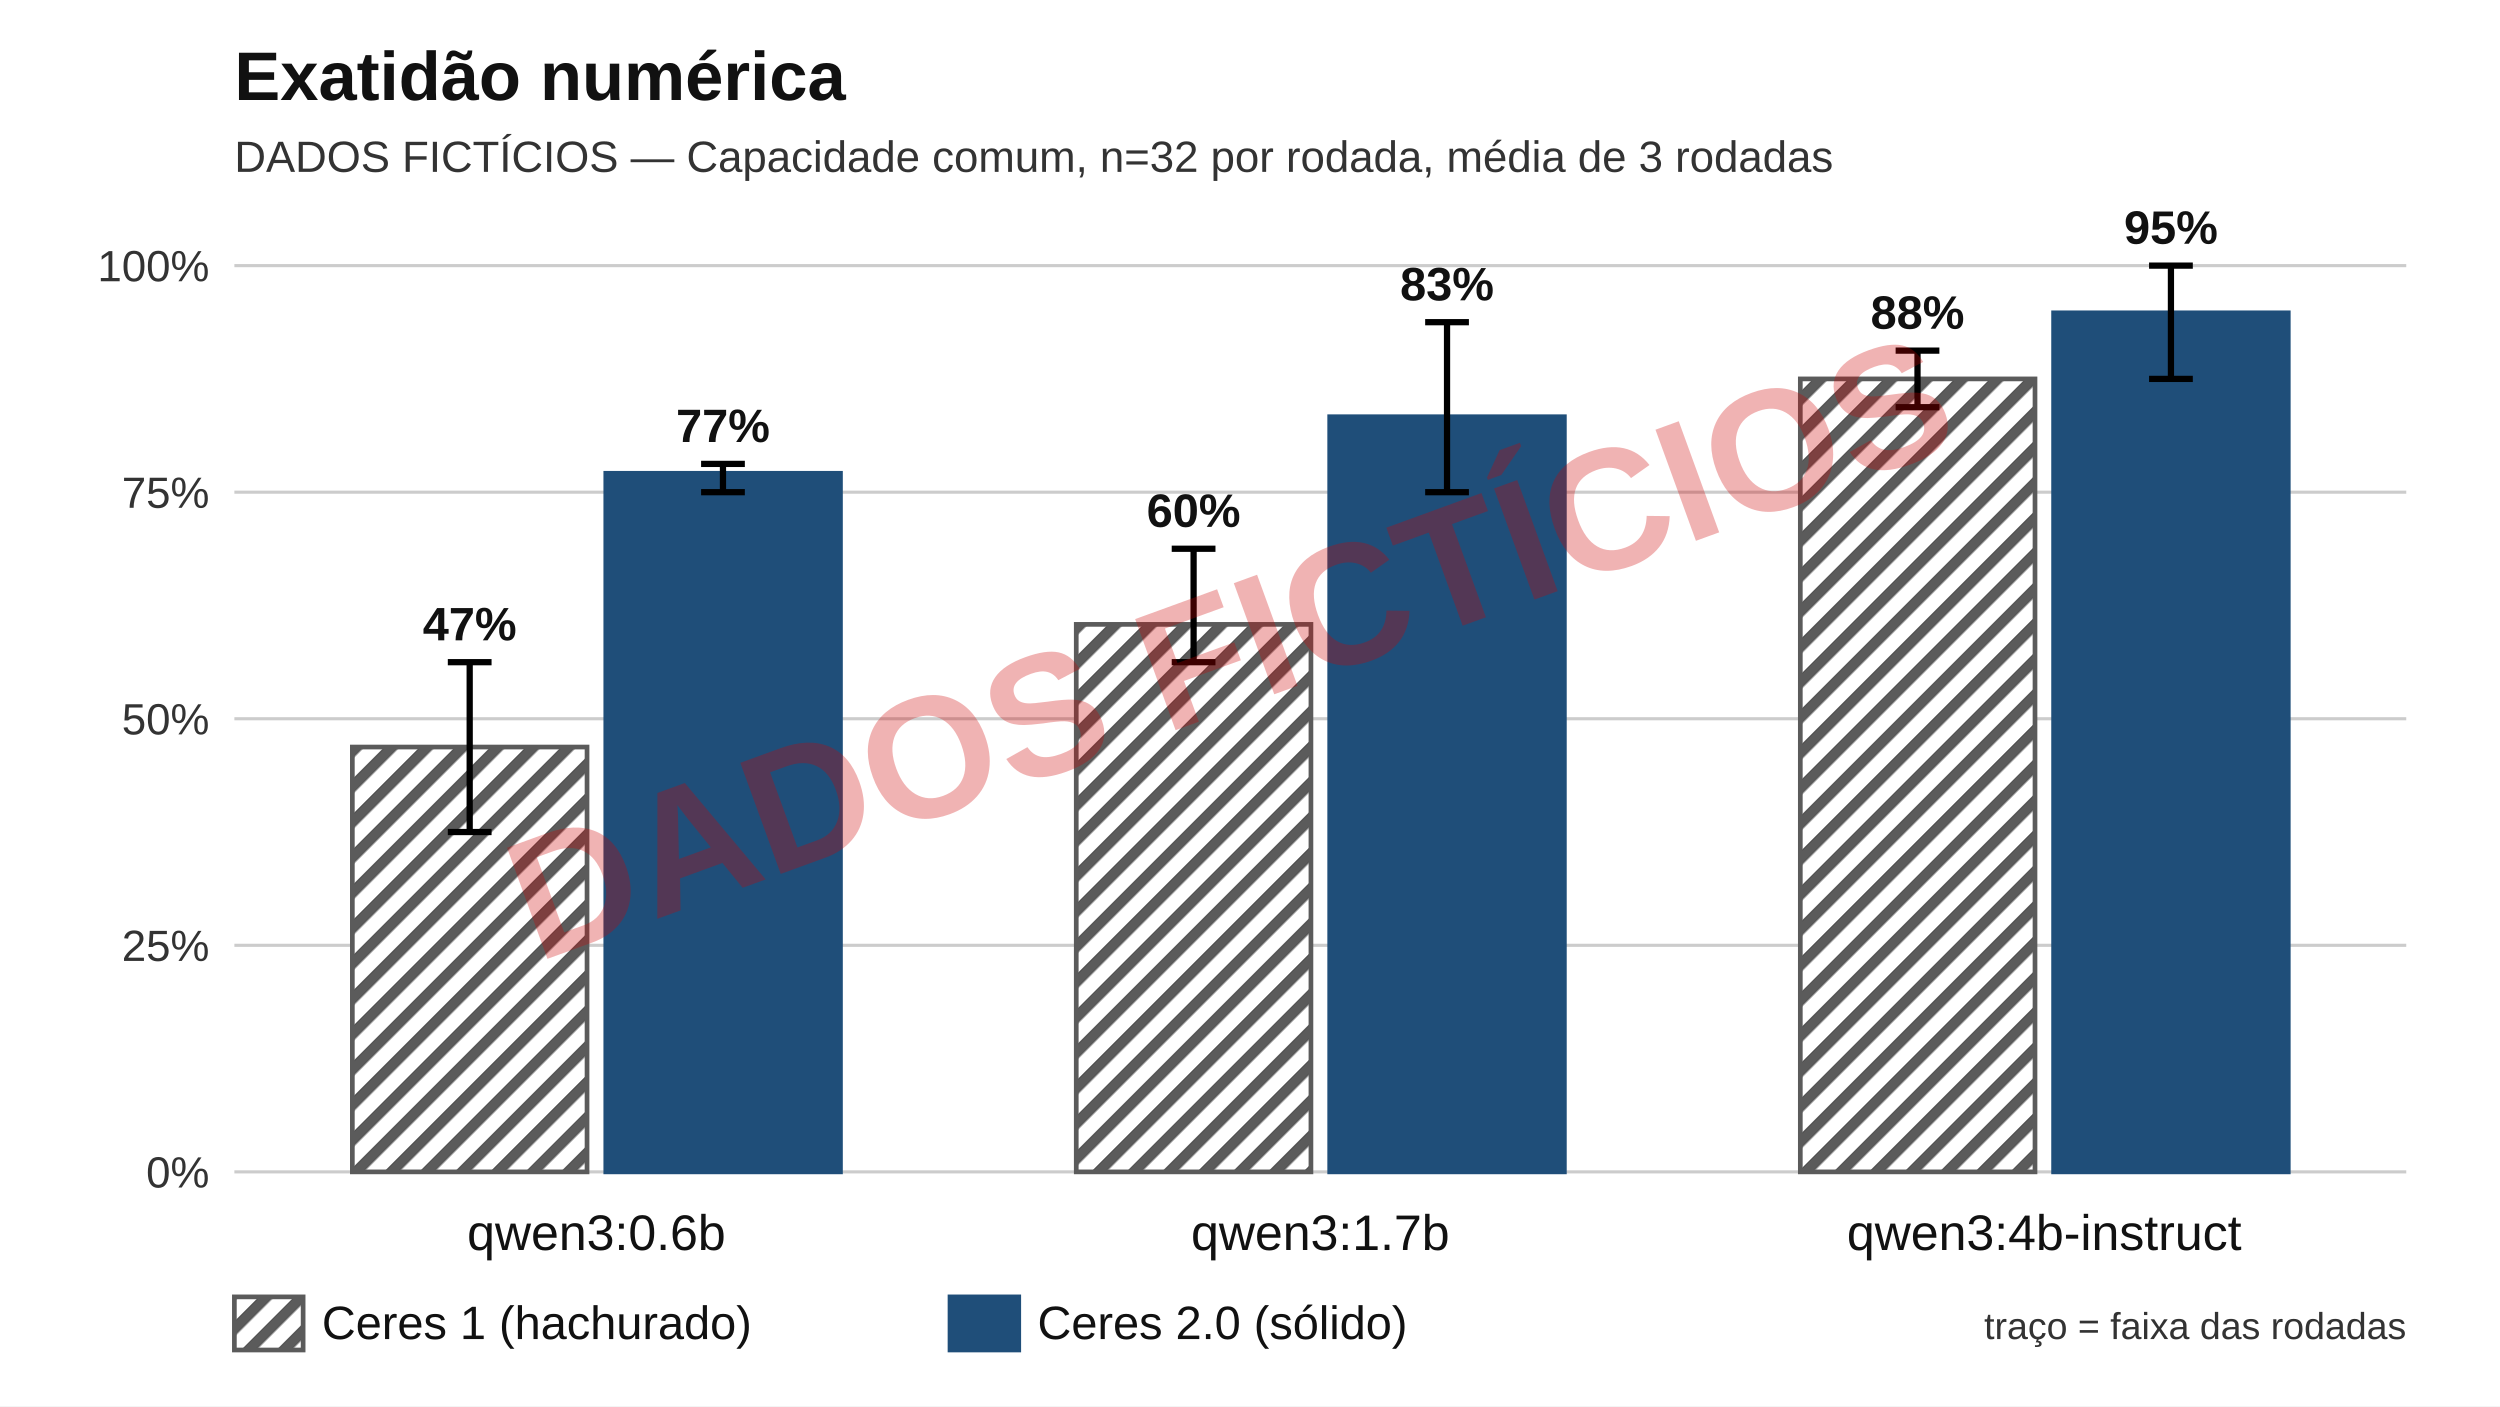
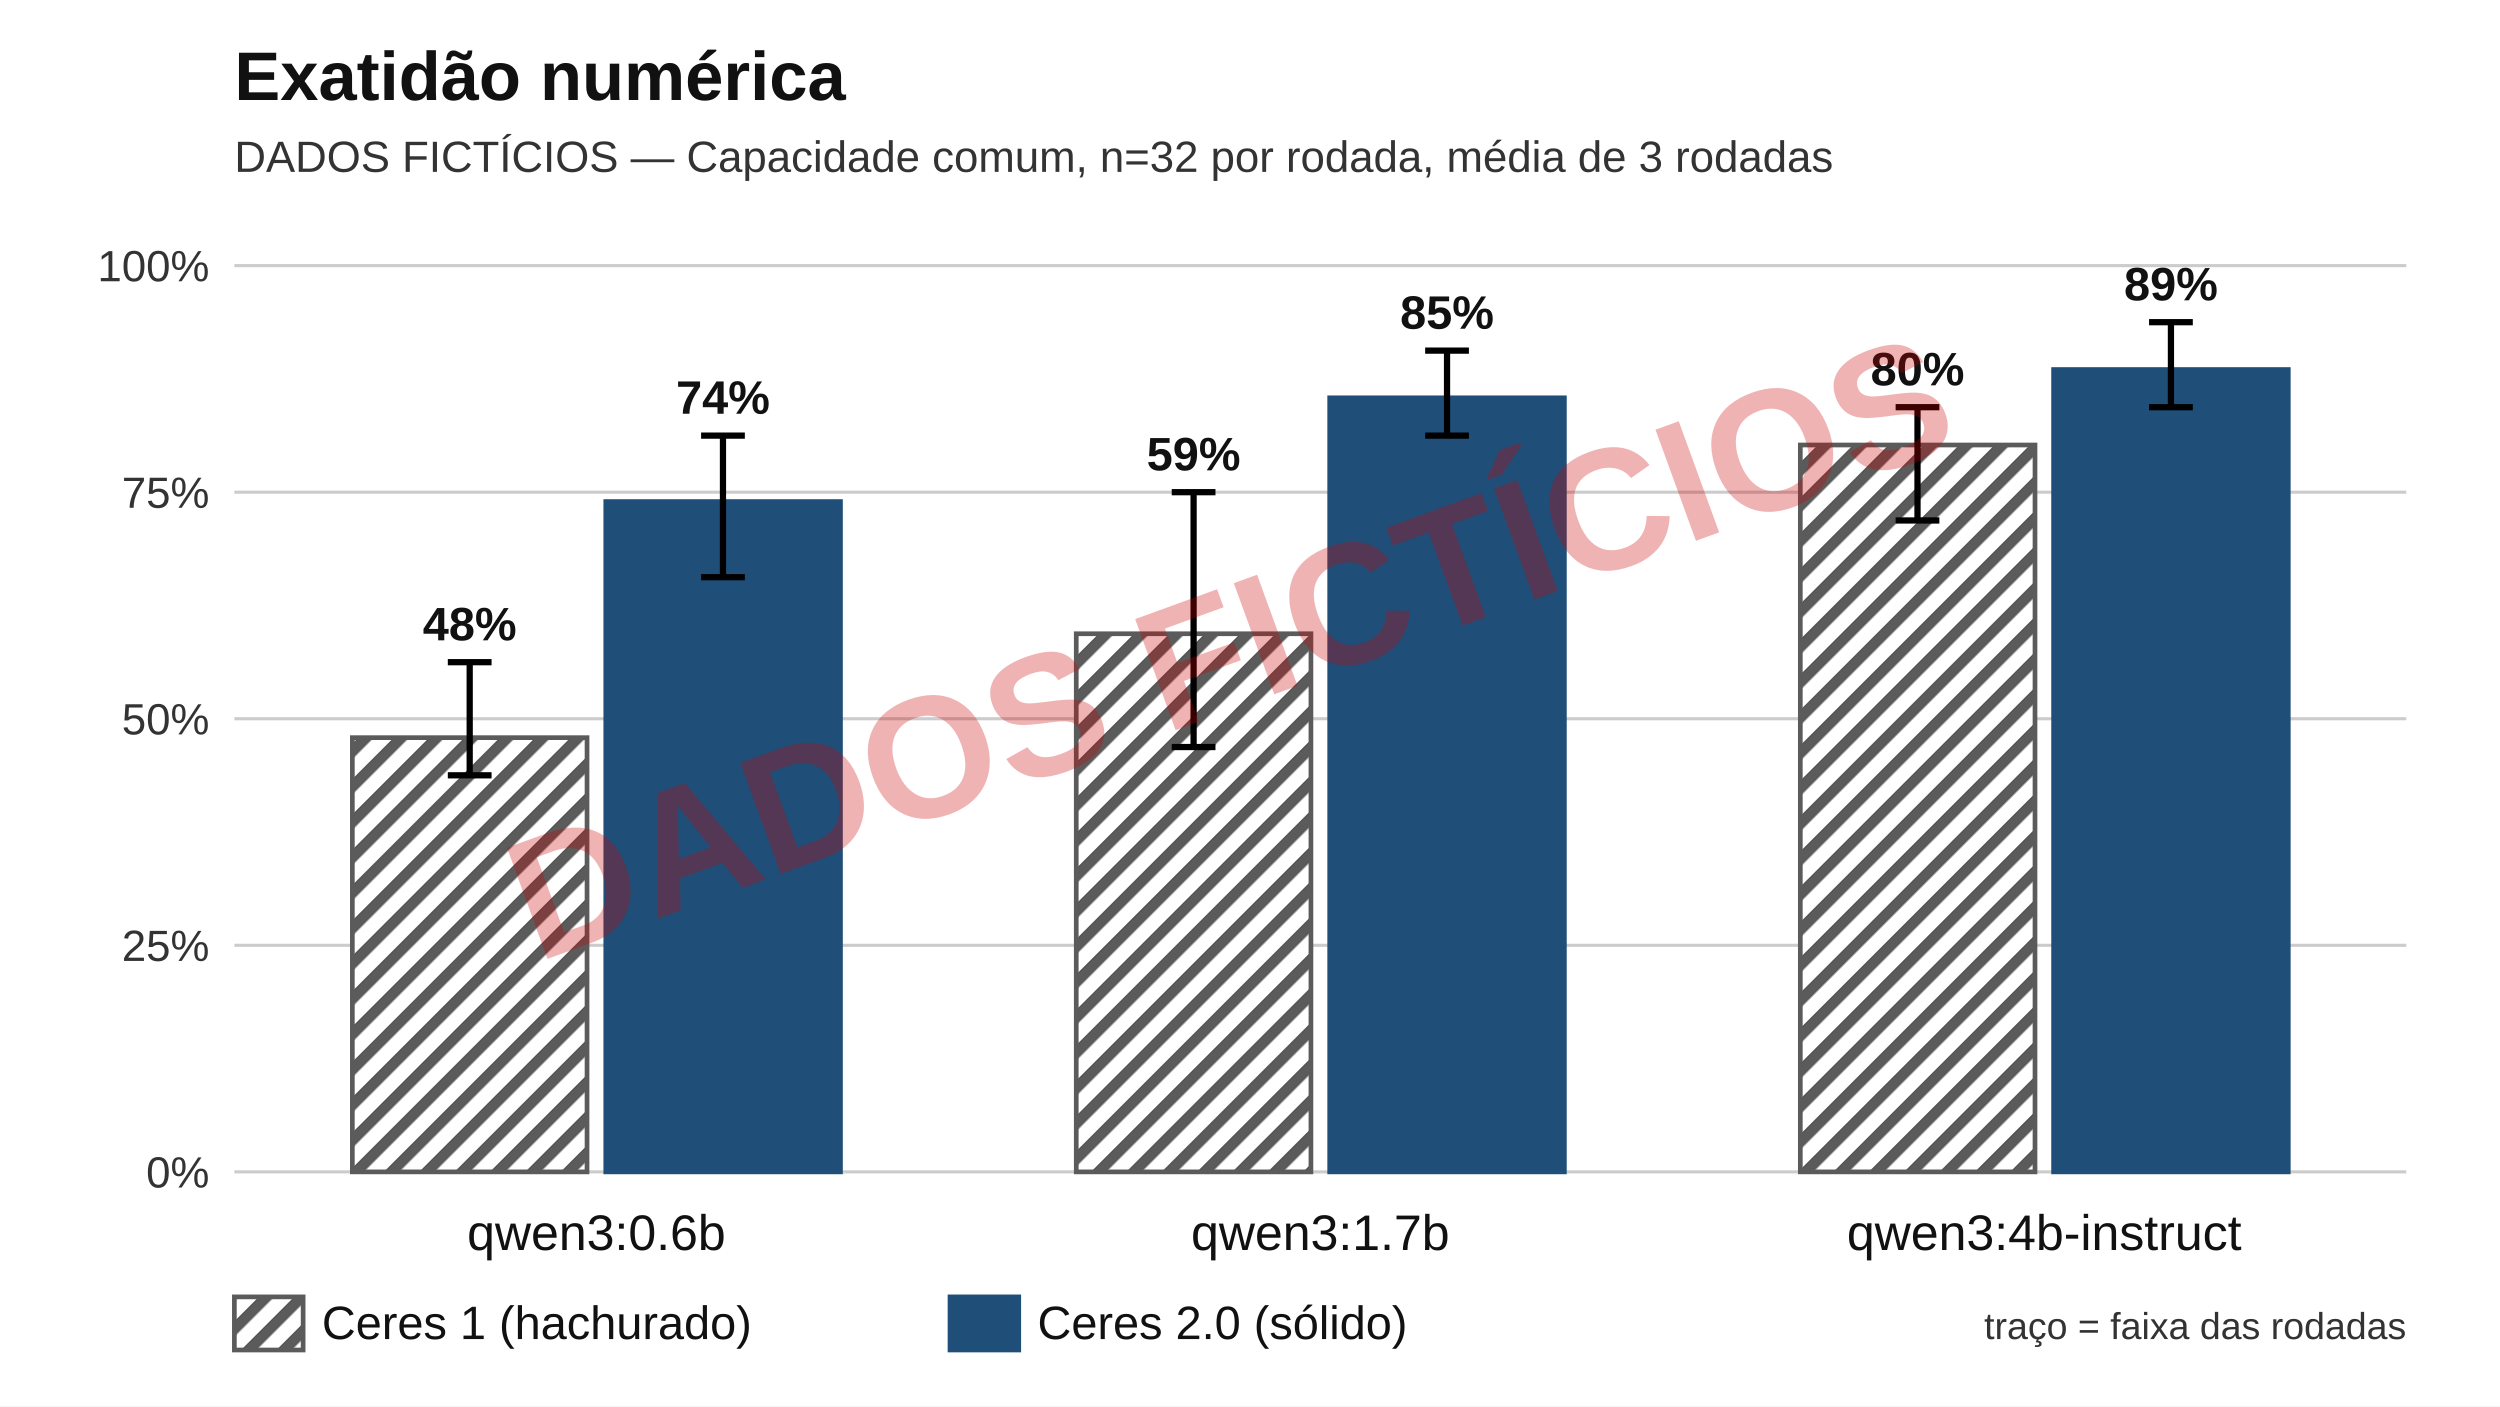
<svg xmlns="http://www.w3.org/2000/svg" viewBox="0 0 1600 900" width="1600" height="900" font-family="Arial, Helvetica, sans-serif" role="img" aria-label="Exatidão numérica">
  <defs>
    <pattern id="hachura-diagonal" width="16" height="16" patternUnits="userSpaceOnUse" patternTransform="rotate(45)">
      <rect width="16" height="16" fill="#ffffff" />
      <rect width="7" height="16" fill="#5b5b5b" />
    </pattern>
    <pattern id="hachura-pontos" width="14" height="14" patternUnits="userSpaceOnUse">
      <rect width="14" height="14" fill="#ffffff" />
      <circle cx="7" cy="7" r="4" fill="#7a4b00" />
    </pattern>
  </defs>
  <rect width="1600" height="900" fill="#ffffff" />
  <text x="150" y="64" font-size="44" font-weight="bold" fill="#111111">Exatidão numérica</text>
  <text x="150" y="110" font-size="28" fill="#333333">DADOS FICTÍCIOS — Capacidade comum, n=32 por rodada, média de 3 rodadas</text>
  <line x1="150" y1="750.0" x2="1540" y2="750.0" stroke="#cccccc" stroke-width="2" />
  <text x="134" y="760.0" font-size="28" text-anchor="end" fill="#333333">0%</text>
  <line x1="150" y1="605.0" x2="1540" y2="605.0" stroke="#cccccc" stroke-width="2" />
  <text x="134" y="615.0" font-size="28" text-anchor="end" fill="#333333">25%</text>
  <line x1="150" y1="460.0" x2="1540" y2="460.0" stroke="#cccccc" stroke-width="2" />
  <text x="134" y="470.0" font-size="28" text-anchor="end" fill="#333333">50%</text>
  <line x1="150" y1="315.0" x2="1540" y2="315.0" stroke="#cccccc" stroke-width="2" />
  <text x="134" y="325.0" font-size="28" text-anchor="end" fill="#333333">75%</text>
  <line x1="150" y1="170.0" x2="1540" y2="170.0" stroke="#cccccc" stroke-width="2" />
  <text x="134" y="180.0" font-size="28" text-anchor="end" fill="#333333">100%</text>
  <text x="381.7" y="800" font-size="32" text-anchor="middle" fill="#111111">qwen3:0.6b</text>
-   <rect x="225.5" y="478.1" width="150.2" height="271.9" fill="url(#hachura-diagonal)" stroke="#5b5b5b" stroke-width="3" />
-   <line x1="300.6" y1="532.5" x2="300.6" y2="423.8" stroke="#000000" stroke-width="4" />
-   <line x1="286.6" y1="532.5" x2="314.6" y2="532.5" stroke="#000000" stroke-width="4" />
+   <rect x="225.5" y="472.1" width="150.2" height="277.9" fill="url(#hachura-diagonal)" stroke="#5b5b5b" stroke-width="3" />
+   <line x1="300.6" y1="496.2" x2="300.6" y2="423.8" stroke="#000000" stroke-width="4" />
+   <line x1="286.6" y1="496.2" x2="314.6" y2="496.2" stroke="#000000" stroke-width="4" />
  <line x1="286.6" y1="423.8" x2="314.6" y2="423.8" stroke="#000000" stroke-width="4" />
-   <text x="300.6" y="409.8" font-size="30" font-weight="bold" text-anchor="middle" fill="#111111">47%</text>
-   <rect x="387.7" y="302.9" width="150.2" height="447.1" fill="#1f4e79" stroke="#1f4e79" stroke-width="3" />
-   <line x1="462.7" y1="315.0" x2="462.7" y2="296.9" stroke="#000000" stroke-width="4" />
-   <line x1="448.7" y1="315.0" x2="476.7" y2="315.0" stroke="#000000" stroke-width="4" />
-   <line x1="448.7" y1="296.9" x2="476.7" y2="296.9" stroke="#000000" stroke-width="4" />
-   <text x="462.7" y="282.9" font-size="30" font-weight="bold" text-anchor="middle" fill="#111111">77%</text>
+   <text x="300.6" y="409.8" font-size="30" font-weight="bold" text-anchor="middle" fill="#111111">48%</text>
+   <rect x="387.7" y="321.0" width="150.2" height="429.0" fill="#1f4e79" stroke="#1f4e79" stroke-width="3" />
+   <line x1="462.7" y1="369.4" x2="462.7" y2="278.8" stroke="#000000" stroke-width="4" />
+   <line x1="448.7" y1="369.4" x2="476.7" y2="369.4" stroke="#000000" stroke-width="4" />
+   <line x1="448.7" y1="278.8" x2="476.7" y2="278.8" stroke="#000000" stroke-width="4" />
+   <text x="462.7" y="264.8" font-size="30" font-weight="bold" text-anchor="middle" fill="#111111">74%</text>
  <text x="845.0" y="800" font-size="32" text-anchor="middle" fill="#111111">qwen3:1.7b</text>
-   <rect x="688.8" y="399.6" width="150.2" height="350.4" fill="url(#hachura-diagonal)" stroke="#5b5b5b" stroke-width="3" />
-   <line x1="763.9" y1="423.8" x2="763.9" y2="351.2" stroke="#000000" stroke-width="4" />
-   <line x1="749.9" y1="423.8" x2="777.9" y2="423.8" stroke="#000000" stroke-width="4" />
-   <line x1="749.9" y1="351.2" x2="777.9" y2="351.2" stroke="#000000" stroke-width="4" />
-   <text x="763.9" y="337.2" font-size="30" font-weight="bold" text-anchor="middle" fill="#111111">60%</text>
-   <rect x="851.0" y="266.7" width="150.2" height="483.3" fill="#1f4e79" stroke="#1f4e79" stroke-width="3" />
-   <line x1="926.1" y1="315.0" x2="926.1" y2="206.2" stroke="#000000" stroke-width="4" />
-   <line x1="912.1" y1="315.0" x2="940.1" y2="315.0" stroke="#000000" stroke-width="4" />
-   <line x1="912.1" y1="206.2" x2="940.1" y2="206.2" stroke="#000000" stroke-width="4" />
-   <text x="926.1" y="192.2" font-size="30" font-weight="bold" text-anchor="middle" fill="#111111">83%</text>
+   <rect x="688.8" y="405.6" width="150.2" height="344.4" fill="url(#hachura-diagonal)" stroke="#5b5b5b" stroke-width="3" />
+   <line x1="763.9" y1="478.1" x2="763.9" y2="315.0" stroke="#000000" stroke-width="4" />
+   <line x1="749.9" y1="478.1" x2="777.9" y2="478.1" stroke="#000000" stroke-width="4" />
+   <line x1="749.9" y1="315.0" x2="777.9" y2="315.0" stroke="#000000" stroke-width="4" />
+   <text x="763.9" y="301.0" font-size="30" font-weight="bold" text-anchor="middle" fill="#111111">59%</text>
+   <rect x="851.0" y="254.6" width="150.2" height="495.4" fill="#1f4e79" stroke="#1f4e79" stroke-width="3" />
+   <line x1="926.1" y1="278.8" x2="926.1" y2="224.4" stroke="#000000" stroke-width="4" />
+   <line x1="912.1" y1="278.8" x2="940.1" y2="278.8" stroke="#000000" stroke-width="4" />
+   <line x1="912.1" y1="224.4" x2="940.1" y2="224.4" stroke="#000000" stroke-width="4" />
+   <text x="926.1" y="210.4" font-size="30" font-weight="bold" text-anchor="middle" fill="#111111">85%</text>
  <text x="1308.3" y="800" font-size="32" text-anchor="middle" fill="#111111">qwen3:4b-instruct</text>
-   <rect x="1152.2" y="242.5" width="150.2" height="507.5" fill="url(#hachura-diagonal)" stroke="#5b5b5b" stroke-width="3" />
-   <line x1="1227.2" y1="260.6" x2="1227.2" y2="224.4" stroke="#000000" stroke-width="4" />
+   <rect x="1152.2" y="284.8" width="150.2" height="465.2" fill="url(#hachura-diagonal)" stroke="#5b5b5b" stroke-width="3" />
+   <line x1="1227.2" y1="333.1" x2="1227.2" y2="260.6" stroke="#000000" stroke-width="4" />
+   <line x1="1213.2" y1="333.1" x2="1241.2" y2="333.1" stroke="#000000" stroke-width="4" />
  <line x1="1213.2" y1="260.6" x2="1241.2" y2="260.6" stroke="#000000" stroke-width="4" />
-   <line x1="1213.2" y1="224.4" x2="1241.2" y2="224.4" stroke="#000000" stroke-width="4" />
-   <text x="1227.2" y="210.4" font-size="30" font-weight="bold" text-anchor="middle" fill="#111111">88%</text>
-   <rect x="1314.3" y="200.2" width="150.2" height="549.8" fill="#1f4e79" stroke="#1f4e79" stroke-width="3" />
-   <line x1="1389.4" y1="242.5" x2="1389.4" y2="170.0" stroke="#000000" stroke-width="4" />
-   <line x1="1375.4" y1="242.5" x2="1403.4" y2="242.5" stroke="#000000" stroke-width="4" />
-   <line x1="1375.4" y1="170.0" x2="1403.4" y2="170.0" stroke="#000000" stroke-width="4" />
-   <text x="1389.4" y="156.0" font-size="30" font-weight="bold" text-anchor="middle" fill="#111111">95%</text>
+   <text x="1227.2" y="246.6" font-size="30" font-weight="bold" text-anchor="middle" fill="#111111">80%</text>
+   <rect x="1314.3" y="236.5" width="150.2" height="513.5" fill="#1f4e79" stroke="#1f4e79" stroke-width="3" />
+   <line x1="1389.4" y1="260.6" x2="1389.4" y2="206.2" stroke="#000000" stroke-width="4" />
+   <line x1="1375.4" y1="260.6" x2="1403.4" y2="260.6" stroke="#000000" stroke-width="4" />
+   <line x1="1375.4" y1="206.2" x2="1403.4" y2="206.2" stroke="#000000" stroke-width="4" />
+   <text x="1389.4" y="192.2" font-size="30" font-weight="bold" text-anchor="middle" fill="#111111">89%</text>
  <rect x="150" y="830" width="44" height="34" fill="url(#hachura-diagonal)" stroke="#5b5b5b" stroke-width="3" />
  <text x="206" y="857" font-size="30" fill="#111111">Ceres 1 (hachurado)</text>
  <rect x="608" y="830" width="44" height="34" fill="#1f4e79" stroke="#1f4e79" stroke-width="3" />
  <text x="664" y="857" font-size="30" fill="#111111">Ceres 2.0 (sólido)</text>
  <text x="1540" y="857" font-size="24" text-anchor="end" fill="#333333">traço = faixa das rodadas</text>
  <text x="800.0" y="450.0" font-size="110" font-weight="bold" fill="#cc0000" fill-opacity="0.30" text-anchor="middle" transform="rotate(-20 800.0 450.0)">DADOS FICTÍCIOS</text>
</svg>
